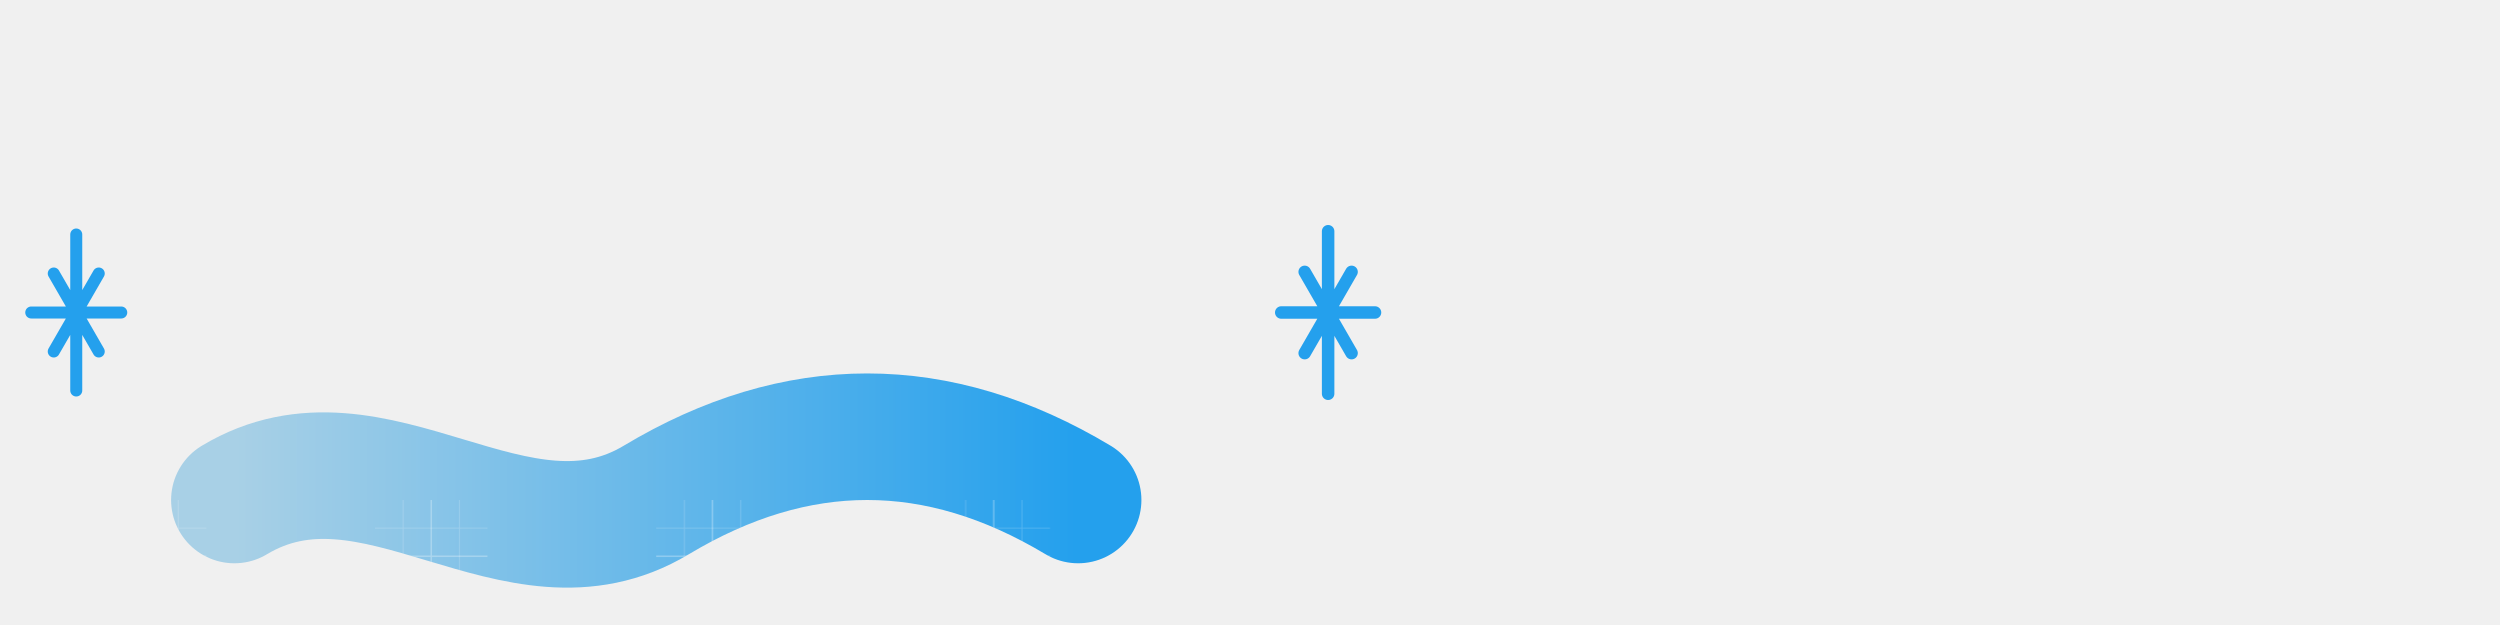
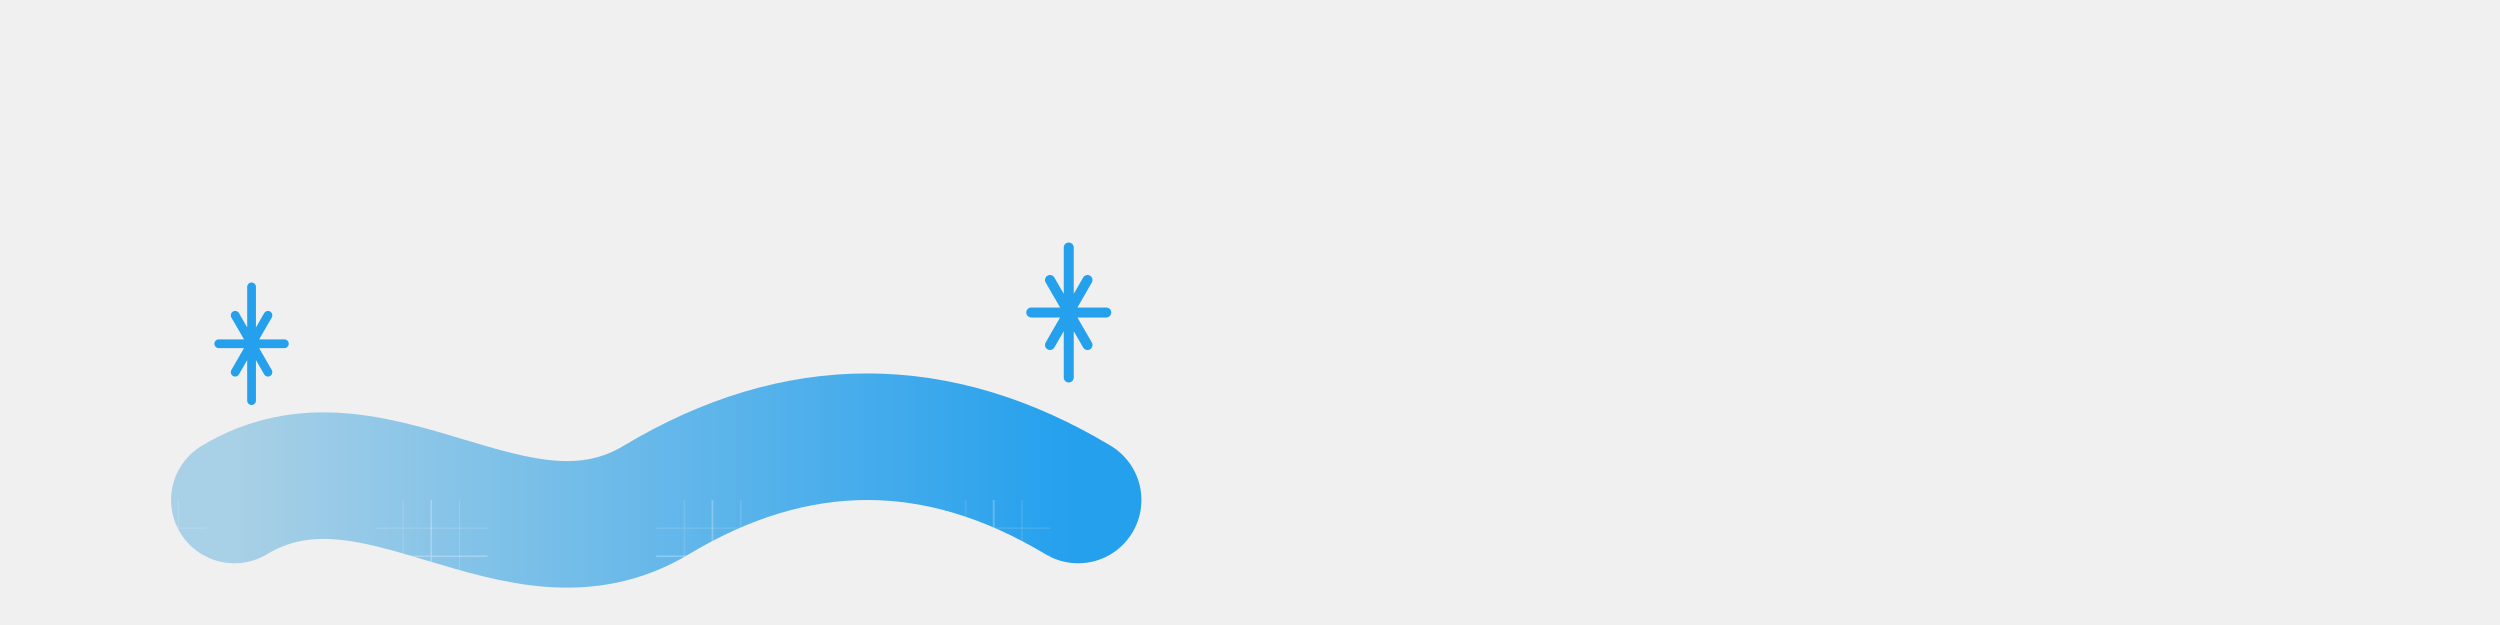
<svg xmlns="http://www.w3.org/2000/svg" viewBox="50 50 400 100">
  <defs>
    <linearGradient id="flow-gradient" x1="0%" y1="0%" x2="100%" y2="0%">
      <stop offset="0%" style="stop-color:#a8d0e6;stop-opacity:1" />
      <stop offset="100%" style="stop-color:#24a0ed;stop-opacity:1" />
    </linearGradient>
    <pattern id="frost-pattern" x="0" y="0" width="100" height="100" patternUnits="userSpaceOnUse">
      <path d="M0 20 L40 20 M20 0 L20 40" stroke="#ffffff" stroke-width="0.5" opacity="0.3" />
      <path d="M0 10 L40 10 M0 30 L40 30 M10 0 L10 40 M30 0 L30 40" stroke="#ffffff" stroke-width="0.3" opacity="0.2" />
    </pattern>
  </defs>
  <g transform="translate(65,85) scale(0.45)">
    <path d="M50 100 C100 70, 150 130, 200 100 S300 70, 350 100" stroke="url(#flow-gradient)" fill="none" stroke-width="45" stroke-linecap="round" />
    <path d="M50 100 C100 70, 150 130, 200 100 S300 70, 350 100" stroke="url(#frost-pattern)" fill="none" stroke-width="45" stroke-linecap="round" />
  </g>
-   <g transform="translate(55,100) scale(0.48)">
+   <g transform="translate(85,105) scale(0.35)">
    <path d="M0 0 L30 0 M15 -26 L15 26 M7.5 -13 L22.5 13 M7.5 13 L22.5 -13" stroke="#24a0ed" stroke-width="4" stroke-linecap="round" />
    <circle cx="15" cy="0" r="3" fill="#24a0ed" />
  </g>
-   <g transform="translate(255,100) scale(0.50)">
+   <g transform="translate(215,100) scale(0.40)">
    <path d="M0 0 L30 0 M15 -26 L15 26 M7.5 -13 L22.5 13 M7.5 13 L22.5 -13" stroke="#24a0ed" stroke-width="4" stroke-linecap="round" />
    <circle cx="15" cy="0" r="3" fill="#24a0ed" />
  </g>
</svg>
